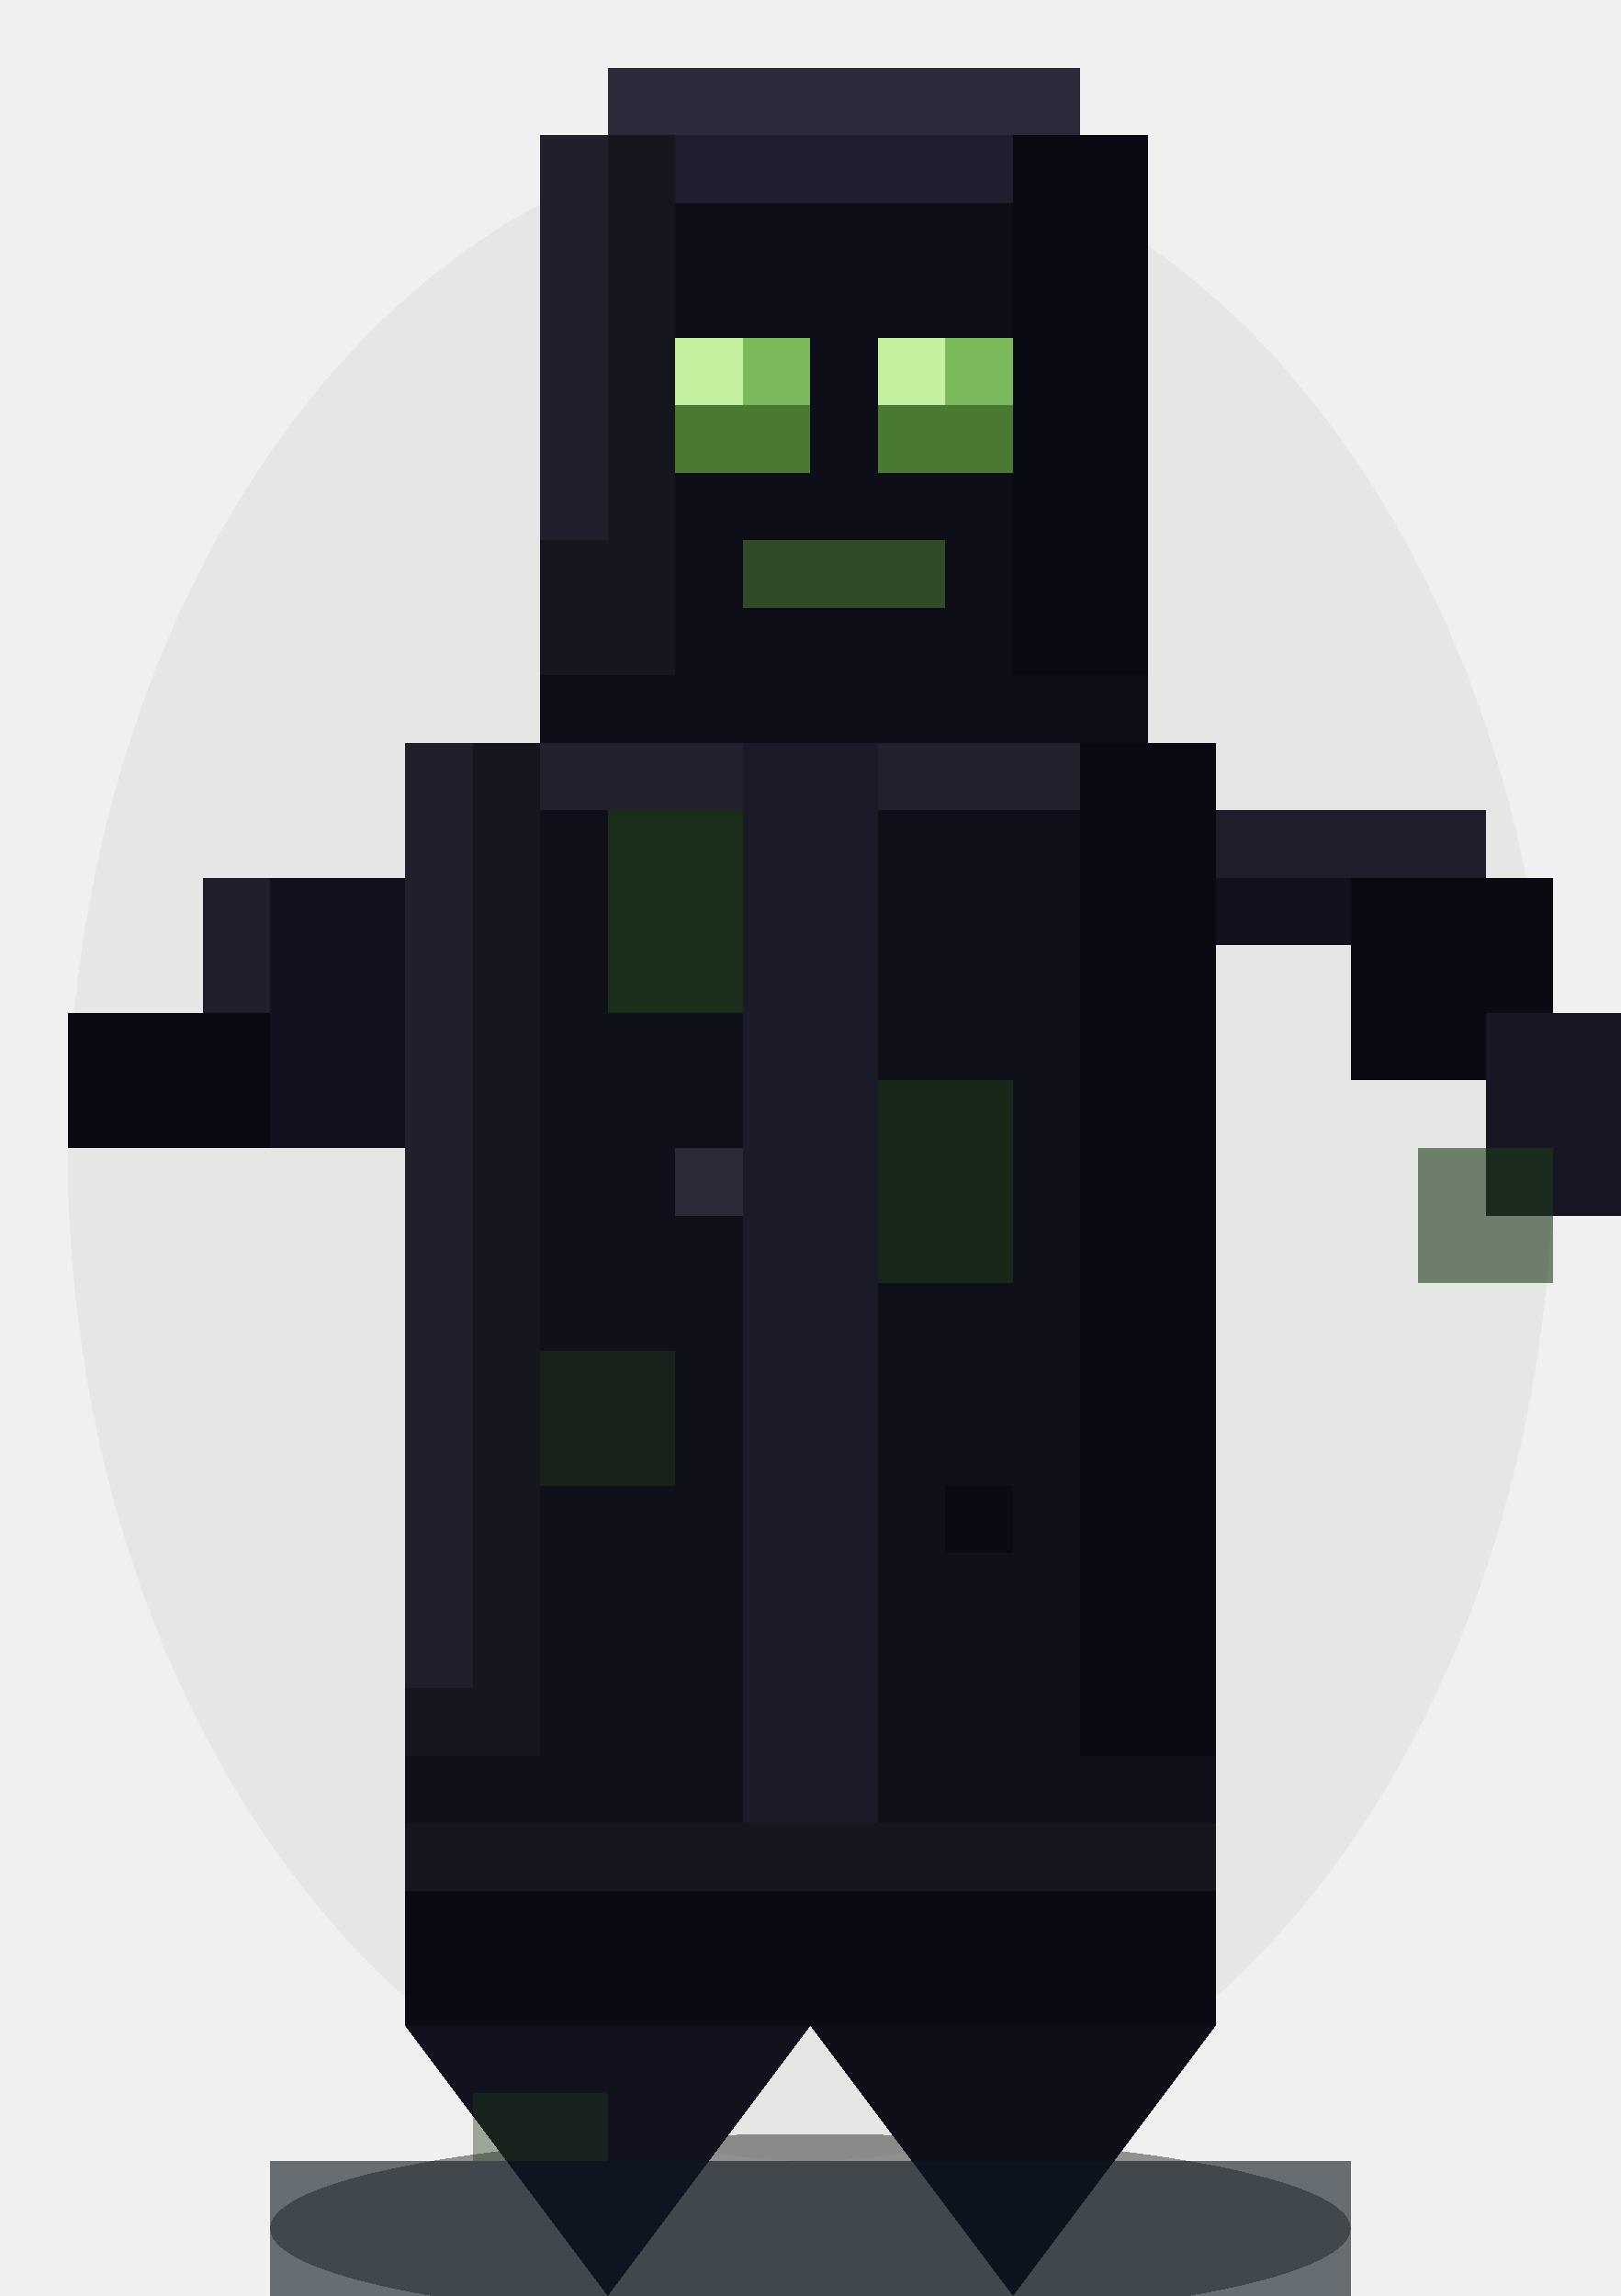
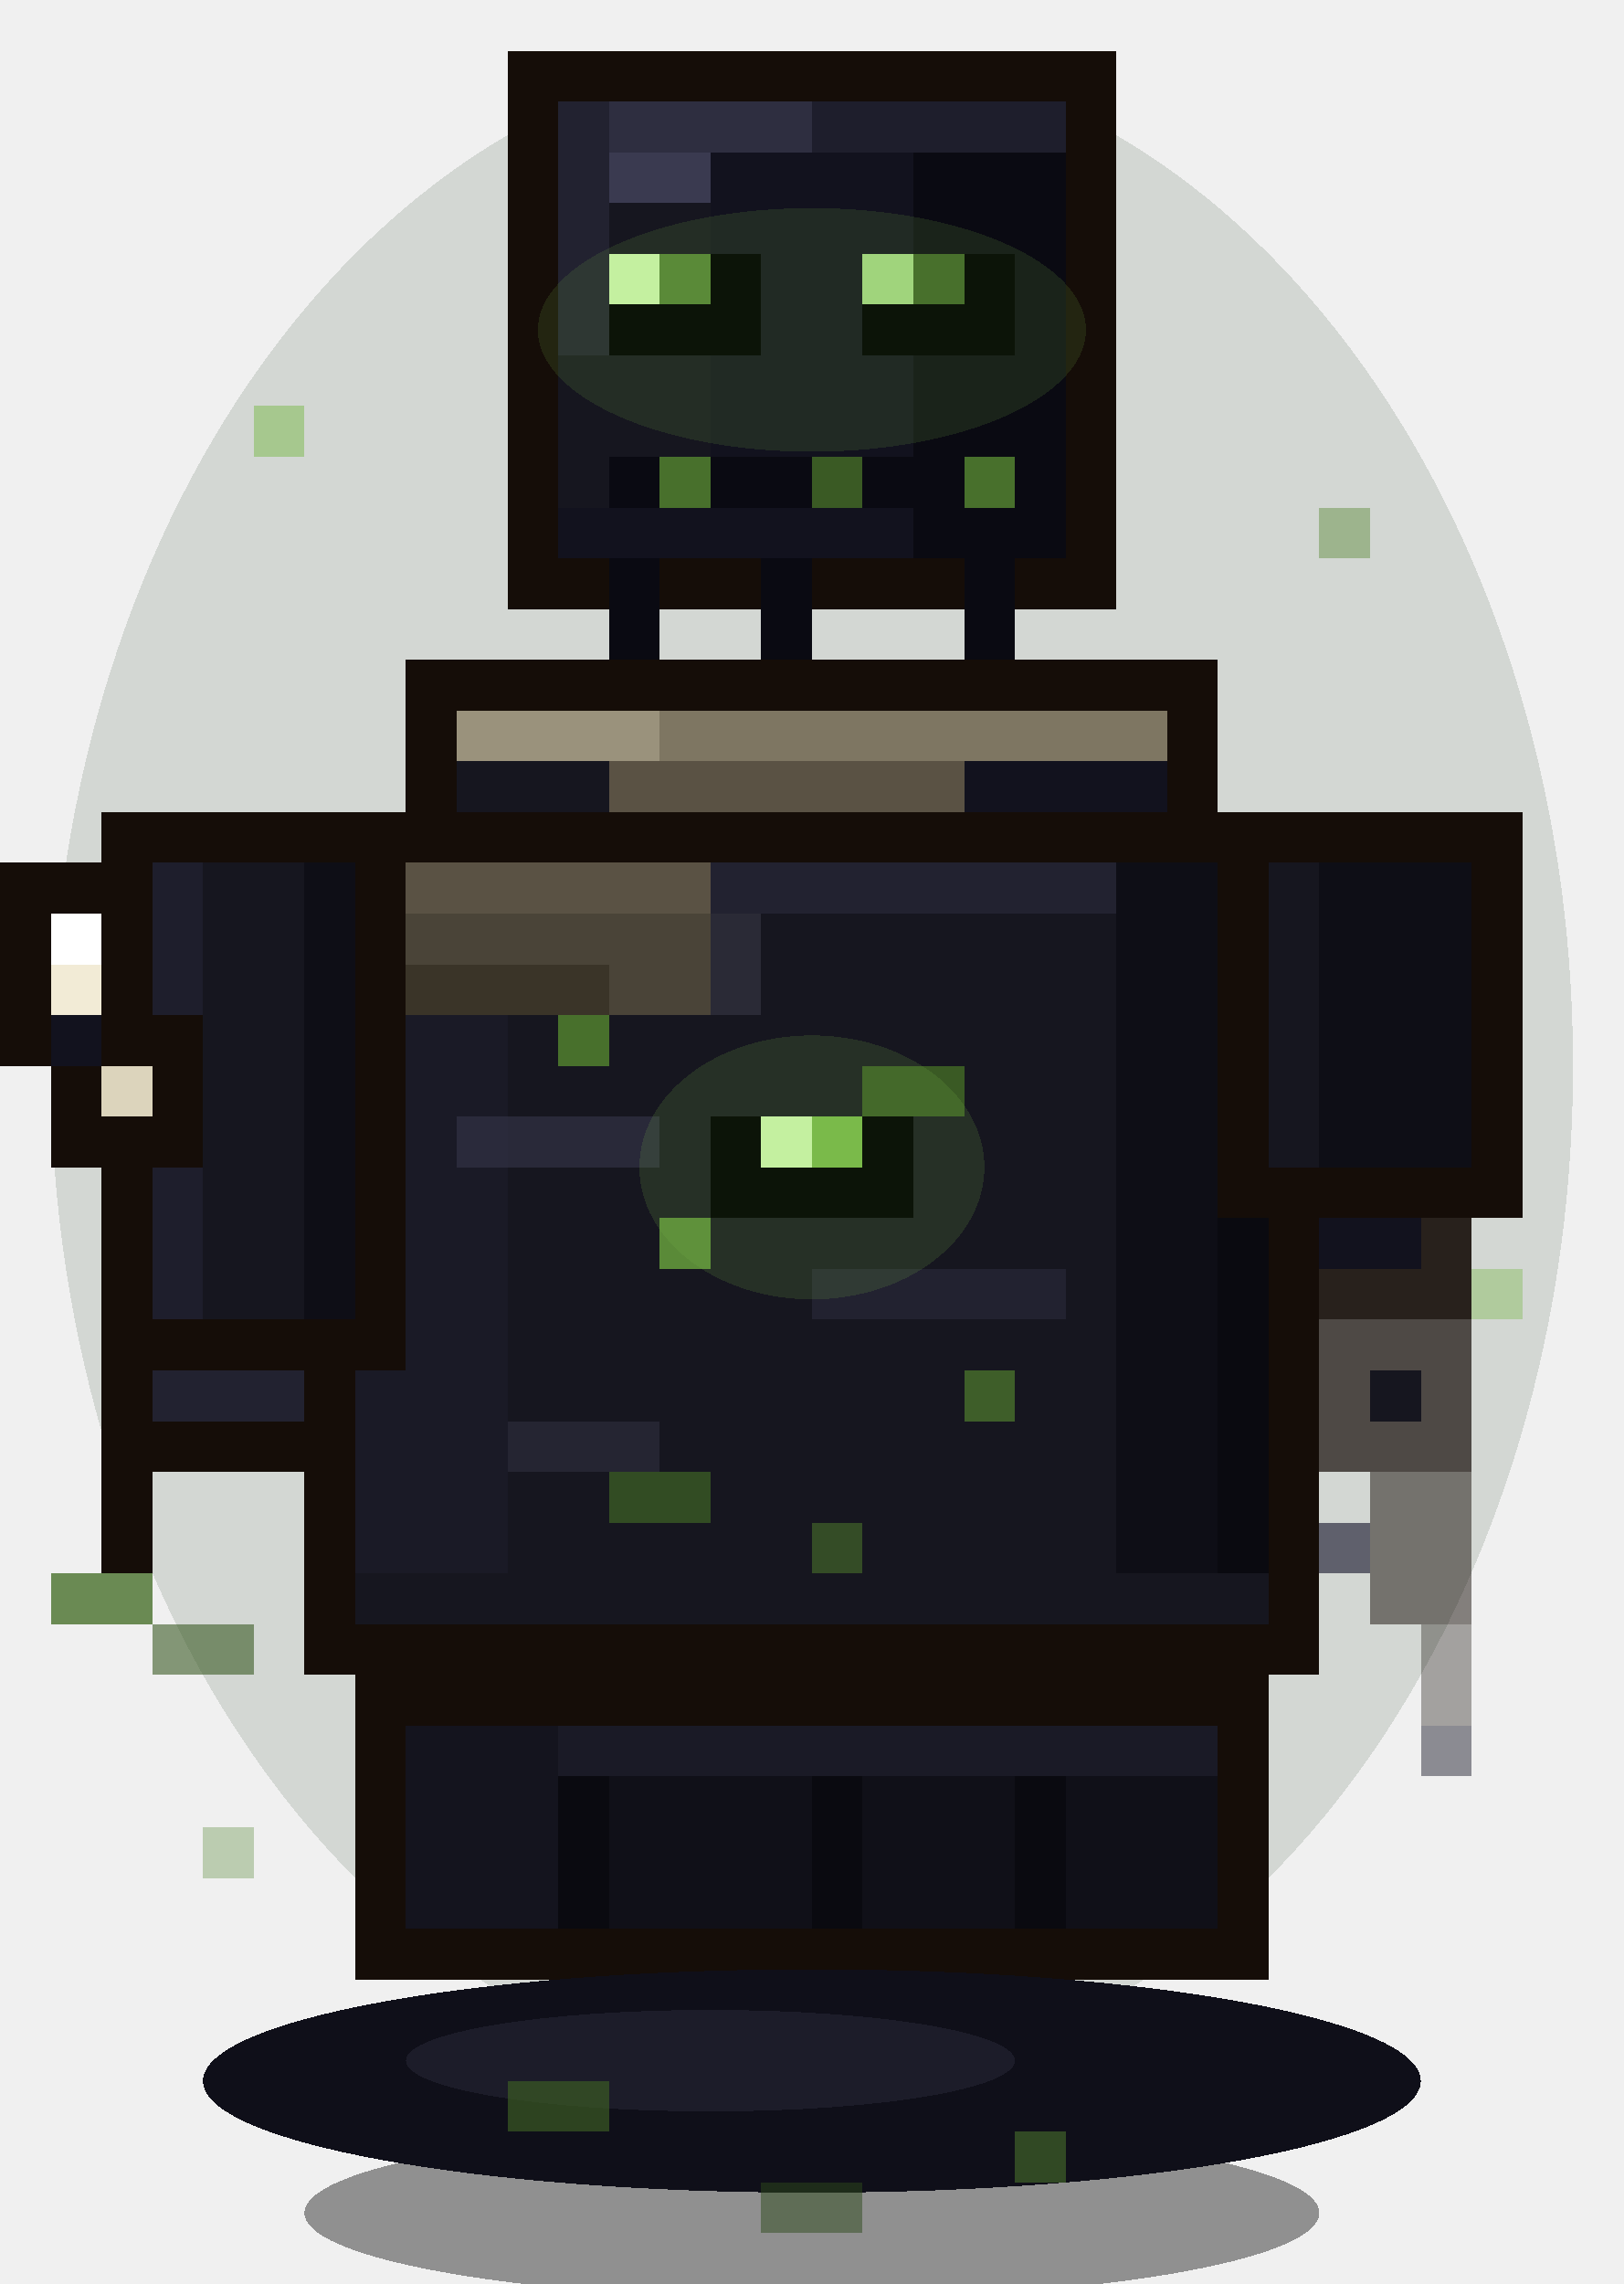
- <svg xmlns="http://www.w3.org/2000/svg" viewBox="0 0 24 34" shape-rendering="crispEdges" preserveAspectRatio="xMidYMax meet" aria-label="Ink-Drowned Scholar">
-   <ellipse cx="12" cy="17" rx="11" ry="15" fill="#3a6a2a" opacity="0.07" />
-   <ellipse cx="12" cy="33" rx="8" ry="1.4" fill="#000" opacity="0.4" />
-   <rect x="8" y="2" width="9" height="9" fill="#0e0e18" />
-   <rect x="9" y="1" width="7" height="2" fill="#1e1e2e" />
-   <rect x="9" y="1" width="7" height="1" fill="#2a2a3a" />
-   <rect x="8" y="2" width="2" height="8" fill="#16161f" />
-   <rect x="8" y="2" width="1" height="6" fill="#20202c" />
-   <rect x="15" y="2" width="2" height="8" fill="#0a0a12" />
-   <rect x="10" y="5" width="2" height="2" fill="#7aba5a" />
-   <rect x="13" y="5" width="2" height="2" fill="#7aba5a" />
-   <rect x="10" y="5" width="1" height="1" fill="#c4f0a0" />
-   <rect x="13" y="5" width="1" height="1" fill="#c4f0a0" />
-   <rect x="10" y="6" width="2" height="1" fill="#4a7a32" />
-   <rect x="13" y="6" width="2" height="1" fill="#4a7a32" />
-   <rect x="11" y="8" width="3" height="1" fill="#3a5a2a" opacity="0.8" />
-   <rect x="6" y="11" width="12" height="16" fill="#10101a" />
-   <rect x="6" y="11" width="12" height="1" fill="#22222e" />
-   <rect x="6" y="11" width="2" height="15" fill="#16161f" />
-   <rect x="6" y="11" width="1" height="14" fill="#20202c" />
-   <rect x="11" y="11" width="2" height="16" fill="#1a1a28" />
-   <rect x="16" y="11" width="2" height="15" fill="#0a0a12" />
-   <rect x="9" y="12" width="2" height="3" fill="#1e3a1a" opacity="0.7" />
-   <rect x="13" y="16" width="2" height="3" fill="#1e3a1a" opacity="0.55" />
-   <rect x="8" y="20" width="2" height="2" fill="#1e3a1a" opacity="0.45" />
-   <rect x="10" y="17" width="1" height="1" fill="#2a2a38" />
-   <rect x="14" y="22" width="1" height="1" fill="#0a0a12" />
-   <rect x="3" y="13" width="3" height="4" fill="#12121e" />
-   <rect x="3" y="13" width="1" height="4" fill="#1e1e2c" />
-   <rect x="1" y="15" width="3" height="2" fill="#0a0a12" />
-   <rect x="18" y="12" width="4" height="2" fill="#12121e" />
-   <rect x="18" y="12" width="4" height="1" fill="#1e1e2c" />
-   <rect x="20" y="13" width="3" height="3" fill="#0a0a12" />
-   <rect x="22" y="15" width="2" height="3" fill="#161624" />
-   <rect x="21" y="17" width="2" height="2" fill="#1e3a1a" opacity="0.6" />
-   <rect x="6" y="27" width="12" height="3" fill="#0a0a12" />
-   <rect x="6" y="27" width="12" height="1" fill="#16161f" />
-   <polygon points="6,30 9,34 12,30" fill="#12121e" />
-   <polygon points="12,30 15,34 18,30" fill="#0e0e18" />
-   <rect x="4" y="32" width="16" height="2" fill="#0a1822" opacity="0.6" />
-   <rect x="7" y="31" width="2" height="1" fill="#1e3a1a" opacity="0.4" />
+ <svg xmlns="http://www.w3.org/2000/svg" viewBox="0 0 32 45" shape-rendering="crispEdges" preserveAspectRatio="xMidYMax meet" aria-label="Ink-Drowned Scholar">
+   <ellipse cx="16" cy="21" rx="15" ry="20" fill="#1e3a1a" opacity="0.14" />
+   <ellipse cx="16" cy="43.6" rx="10" ry="1.7" fill="#000" opacity="0.4" />
+   <rect x="10" y="1" width="12" height="11" fill="#150d08" />
+   <rect x="11" y="2" width="10" height="9" fill="#12121e" />
+   <rect x="11" y="2" width="10" height="1" fill="#1e1e2c" />
+   <rect x="11" y="2" width="3" height="8" fill="#16161f" />
+   <rect x="11" y="2" width="1" height="5" fill="#222230" />
+   <rect x="18" y="3" width="3" height="8" fill="#0a0a12" />
+   <rect x="12" y="2" width="4" height="1" fill="#2e2e40" />
+   <rect x="12" y="3" width="2" height="1" fill="#3a3a50" />
+   <rect x="12" y="11" width="1" height="3" fill="#0a0a12" />
+   <rect x="15" y="11" width="1" height="2" fill="#0a0a12" />
+   <rect x="19" y="11" width="1" height="3" fill="#0a0a12" />
+   <rect x="12" y="14" width="1" height="1" fill="#0a0a12" opacity="0.6" />
+   <rect x="19" y="14" width="1" height="1" fill="#0a0a12" opacity="0.6" />
+   <ellipse cx="16" cy="6.5" rx="5.4" ry="2.4" fill="#7aba4a" opacity="0.14" />
+   <rect x="12" y="5" width="3" height="2" fill="#0c1408" />
+   <rect x="17" y="5" width="3" height="2" fill="#0c1408" />
+   <rect x="12" y="5" width="2" height="1" fill="#5a8a38" />
+   <rect x="17" y="5" width="2" height="1" fill="#48702c" />
+   <rect x="12" y="5" width="1" height="1" fill="#c4f0a0" />
+   <rect x="17" y="5" width="1" height="1" fill="#a0d47c" />
+   <rect x="12" y="9" width="8" height="1" fill="#0a0a12" />
+   <rect x="13" y="9" width="1" height="1" fill="#48702c" />
+   <rect x="16" y="9" width="1" height="1" fill="#3a5a24" />
+   <rect x="19" y="9" width="1" height="1" fill="#48702c" />
+   <rect x="8" y="13" width="16" height="3" fill="#150d08" />
+   <rect x="9" y="14" width="14" height="2" fill="#5a5244" />
+   <rect x="9" y="14" width="14" height="1" fill="#7e7662" />
+   <rect x="9" y="14" width="4" height="1" fill="#9a927c" />
+   <rect x="9" y="15" width="3" height="1" fill="#16161f" />
+   <rect x="19" y="15" width="4" height="1" fill="#12121e" />
+   <rect x="6" y="16" width="20" height="17" fill="#150d08" />
+   <rect x="7" y="17" width="18" height="15" fill="#16161f" />
+   <rect x="7" y="17" width="18" height="1" fill="#222230" />
+   <rect x="7" y="17" width="3" height="14" fill="#1a1a26" />
+   <rect x="7" y="17" width="1" height="10" fill="#262634" />
+   <rect x="22" y="17" width="3" height="14" fill="#0e0e16" />
+   <rect x="24" y="18" width="1" height="13" fill="#0a0a10" />
+   <rect x="8" y="17" width="6" height="3" fill="#4a4438" />
+   <rect x="8" y="17" width="6" height="1" fill="#5a5244" />
+   <rect x="8" y="19" width="4" height="1" fill="#3a3428" />
+   <rect x="14" y="18" width="1" height="2" fill="#2a2a36" />
+   <rect x="9" y="22" width="4" height="1" fill="#2e2e40" opacity="0.8" />
+   <rect x="16" y="25" width="5" height="1" fill="#262634" opacity="0.8" />
+   <rect x="10" y="28" width="3" height="1" fill="#2e2e40" opacity="0.6" />
+   <rect x="11" y="20" width="1" height="1" fill="#48702c" />
+   <rect x="17" y="21" width="2" height="1" fill="#3a5a24" />
+   <rect x="13" y="24" width="1" height="1" fill="#5a8a38" />
+   <rect x="19" y="27" width="1" height="1" fill="#48702c" opacity="0.8" />
+   <rect x="12" y="29" width="2" height="1" fill="#3a5a24" opacity="0.8" />
+   <rect x="16" y="30" width="1" height="1" fill="#48702c" opacity="0.6" />
+   <ellipse cx="16" cy="23" rx="3.4" ry="2.6" fill="#7aba4a" opacity="0.16" />
+   <rect x="14" y="22" width="4" height="2" fill="#0c1408" />
+   <rect x="15" y="22" width="2" height="1" fill="#7aba4a" />
+   <rect x="15" y="22" width="1" height="1" fill="#c4f0a0" />
+   <rect x="2" y="16" width="6" height="11" fill="#150d08" />
+   <rect x="3" y="17" width="4" height="9" fill="#16161f" />
+   <rect x="3" y="17" width="1" height="9" fill="#1e1e2c" />
+   <rect x="6" y="17" width="1" height="9" fill="#0e0e16" />
+   <rect x="2" y="26" width="5" height="3" fill="#150d08" />
+   <rect x="3" y="27" width="3" height="1" fill="#222230" />
+   <rect x="1" y="20" width="3" height="3" fill="#150d08" />
+   <rect x="2" y="21" width="1" height="1" fill="#dcd4bc" />
+   <rect x="0" y="17" width="3" height="4" fill="#150d08" />
+   <rect x="1" y="18" width="1" height="3" fill="#f2ebd6" />
+   <rect x="1" y="18" width="1" height="1" fill="#ffffff" />
+   <rect x="1" y="20" width="1" height="1" fill="#12121e" />
+   <rect x="2" y="29" width="1" height="2" fill="#150d08" />
+   <rect x="1" y="31" width="2" height="1" fill="#48702c" opacity="0.8" />
+   <rect x="3" y="32" width="2" height="1" fill="#3a5a24" opacity="0.6" />
+   <rect x="24" y="16" width="6" height="8" fill="#150d08" />
+   <rect x="25" y="17" width="4" height="6" fill="#0e0e16" />
+   <rect x="25" y="17" width="1" height="6" fill="#16161f" />
+   <rect x="25" y="23" width="4" height="3" fill="#150d08" opacity="0.9" />
+   <rect x="26" y="24" width="2" height="1" fill="#12121e" />
+   <rect x="26" y="26" width="3" height="3" fill="#150d08" opacity="0.7" />
+   <rect x="27" y="27" width="1" height="1" fill="#16161f" />
+   <rect x="27" y="29" width="2" height="3" fill="#150d08" opacity="0.5" />
+   <rect x="28" y="32" width="1" height="2" fill="#150d08" opacity="0.35" />
+   <rect x="26" y="30" width="1" height="1" fill="#2e2e40" opacity="0.7" />
+   <rect x="28" y="34" width="1" height="1" fill="#262634" opacity="0.5" />
+   <rect x="7" y="33" width="18" height="6" fill="#150d08" />
+   <rect x="8" y="34" width="16" height="4" fill="#101018" />
+   <rect x="8" y="34" width="16" height="1" fill="#1a1a26" />
+   <rect x="8" y="34" width="3" height="4" fill="#14141e" />
+   <rect x="11" y="35" width="1" height="3" fill="#0a0a10" />
+   <rect x="16" y="35" width="1" height="3" fill="#0a0a10" />
+   <rect x="20" y="35" width="1" height="3" fill="#0a0a10" />
+   <ellipse cx="16" cy="41" rx="12" ry="2.2" fill="#0a0a12" />
+   <ellipse cx="16" cy="41" rx="12" ry="2.2" fill="#12121e" opacity="0.6" />
+   <ellipse cx="14" cy="40.6" rx="6" ry="1" fill="#222230" opacity="0.7" />
+   <rect x="10" y="41" width="2" height="1" fill="#3a5a24" opacity="0.7" />
+   <rect x="20" y="42" width="1" height="1" fill="#48702c" opacity="0.6" />
+   <rect x="15" y="43" width="2" height="1" fill="#2e4a1c" opacity="0.5" />
+   <rect x="5" y="8" width="1" height="1" fill="#7aba4a" opacity="0.5" />
+   <rect x="26" y="10" width="1" height="1" fill="#5a8a38" opacity="0.45" />
+   <rect x="29" y="25" width="1" height="1" fill="#7aba4a" opacity="0.4" />
+   <rect x="4" y="36" width="1" height="1" fill="#5a8a38" opacity="0.35" />
</svg>
